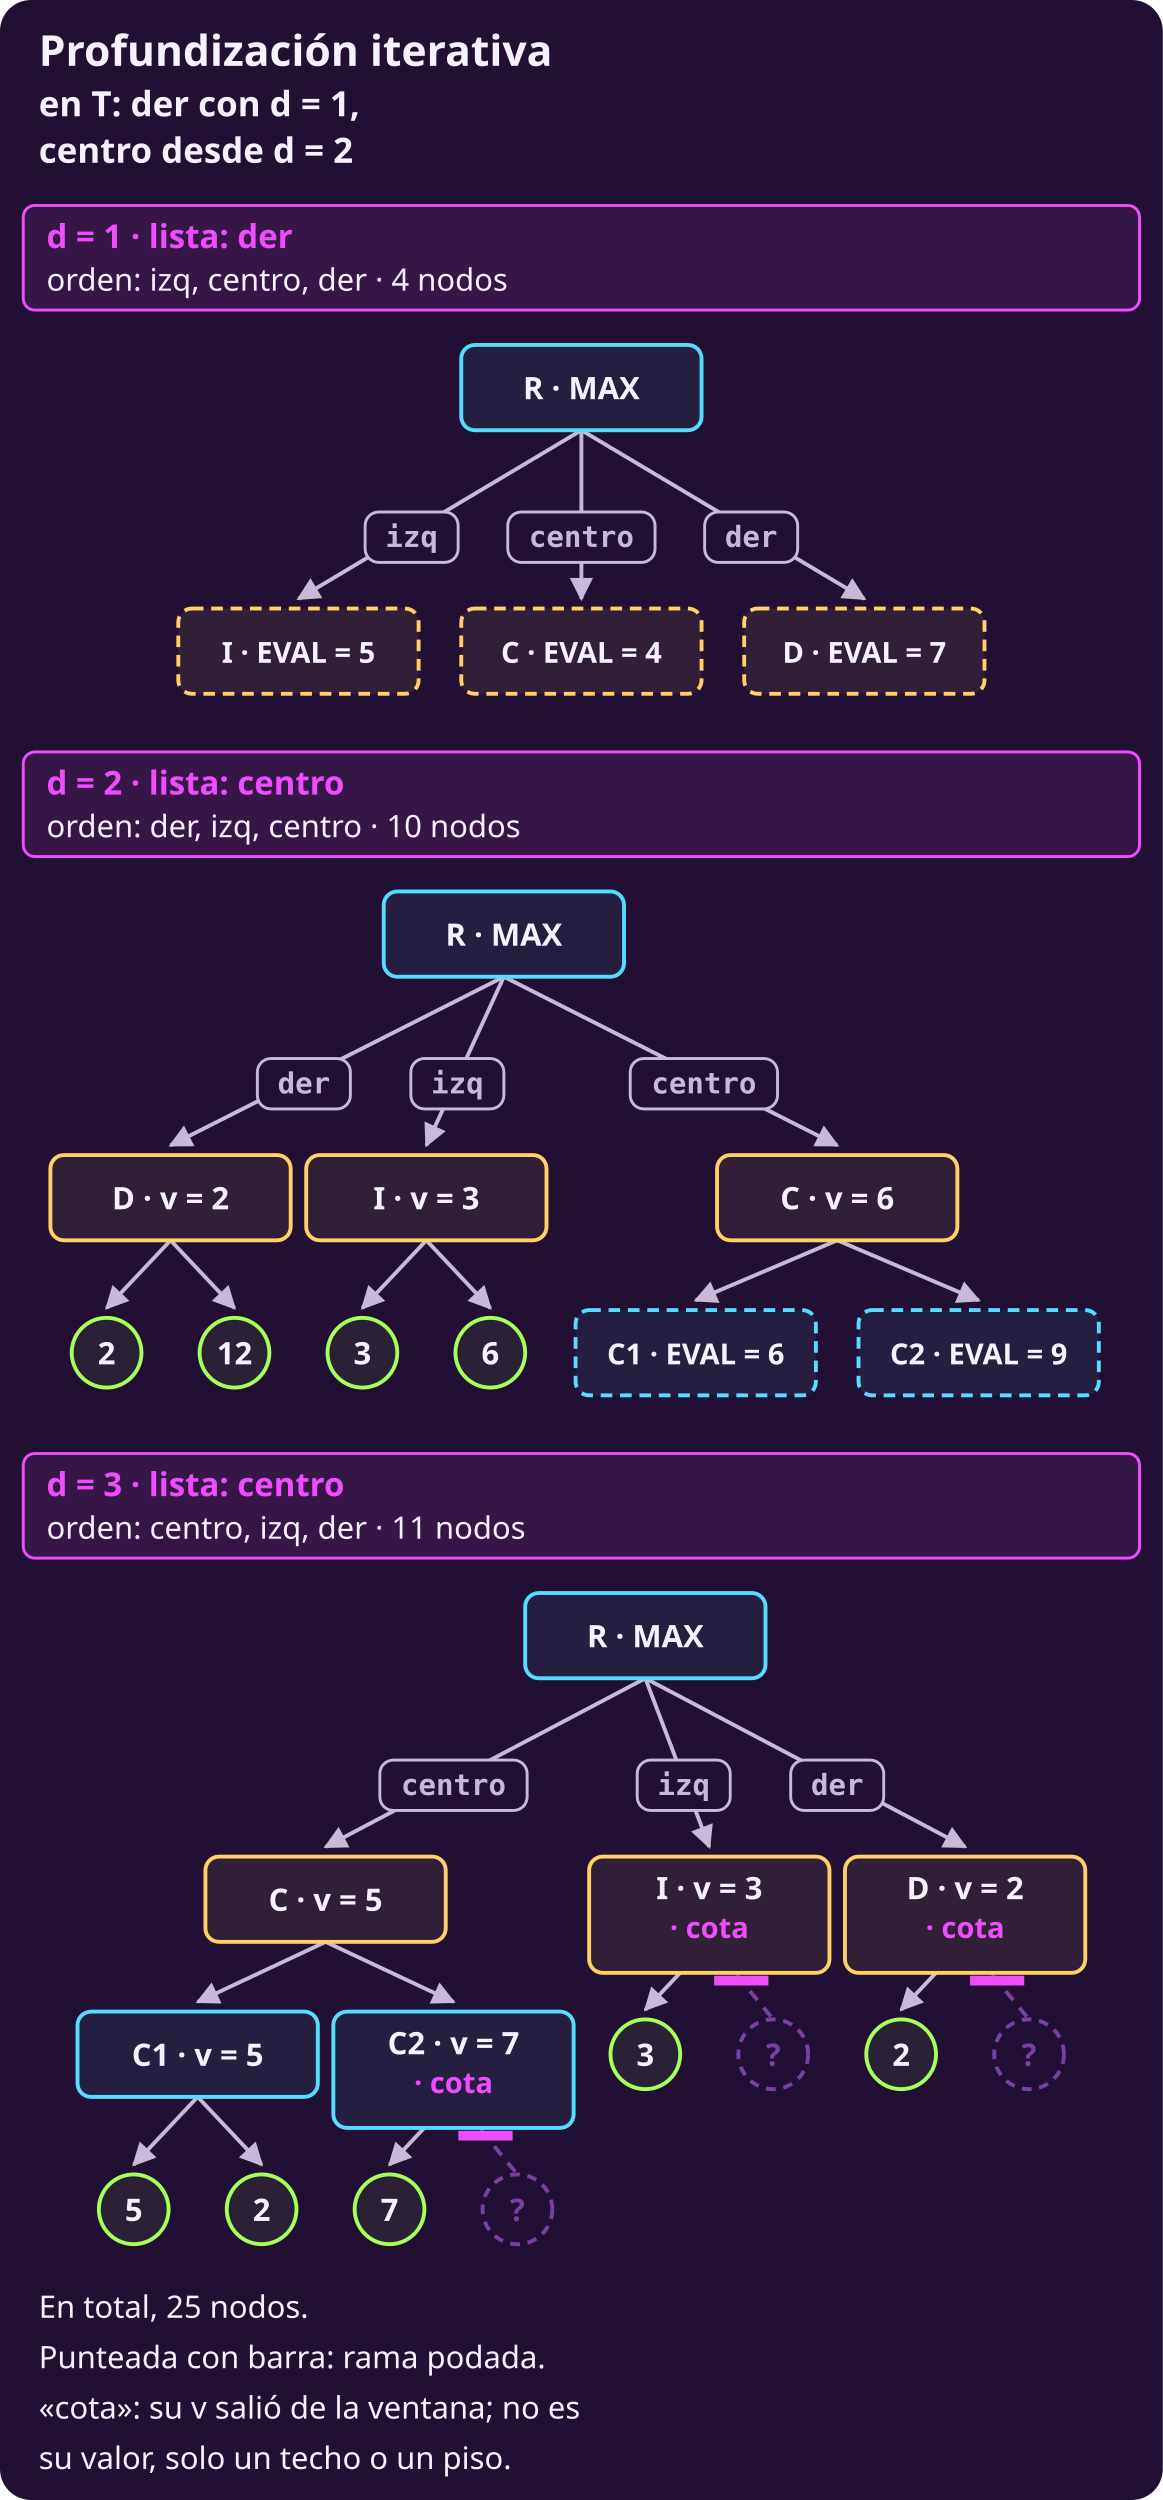
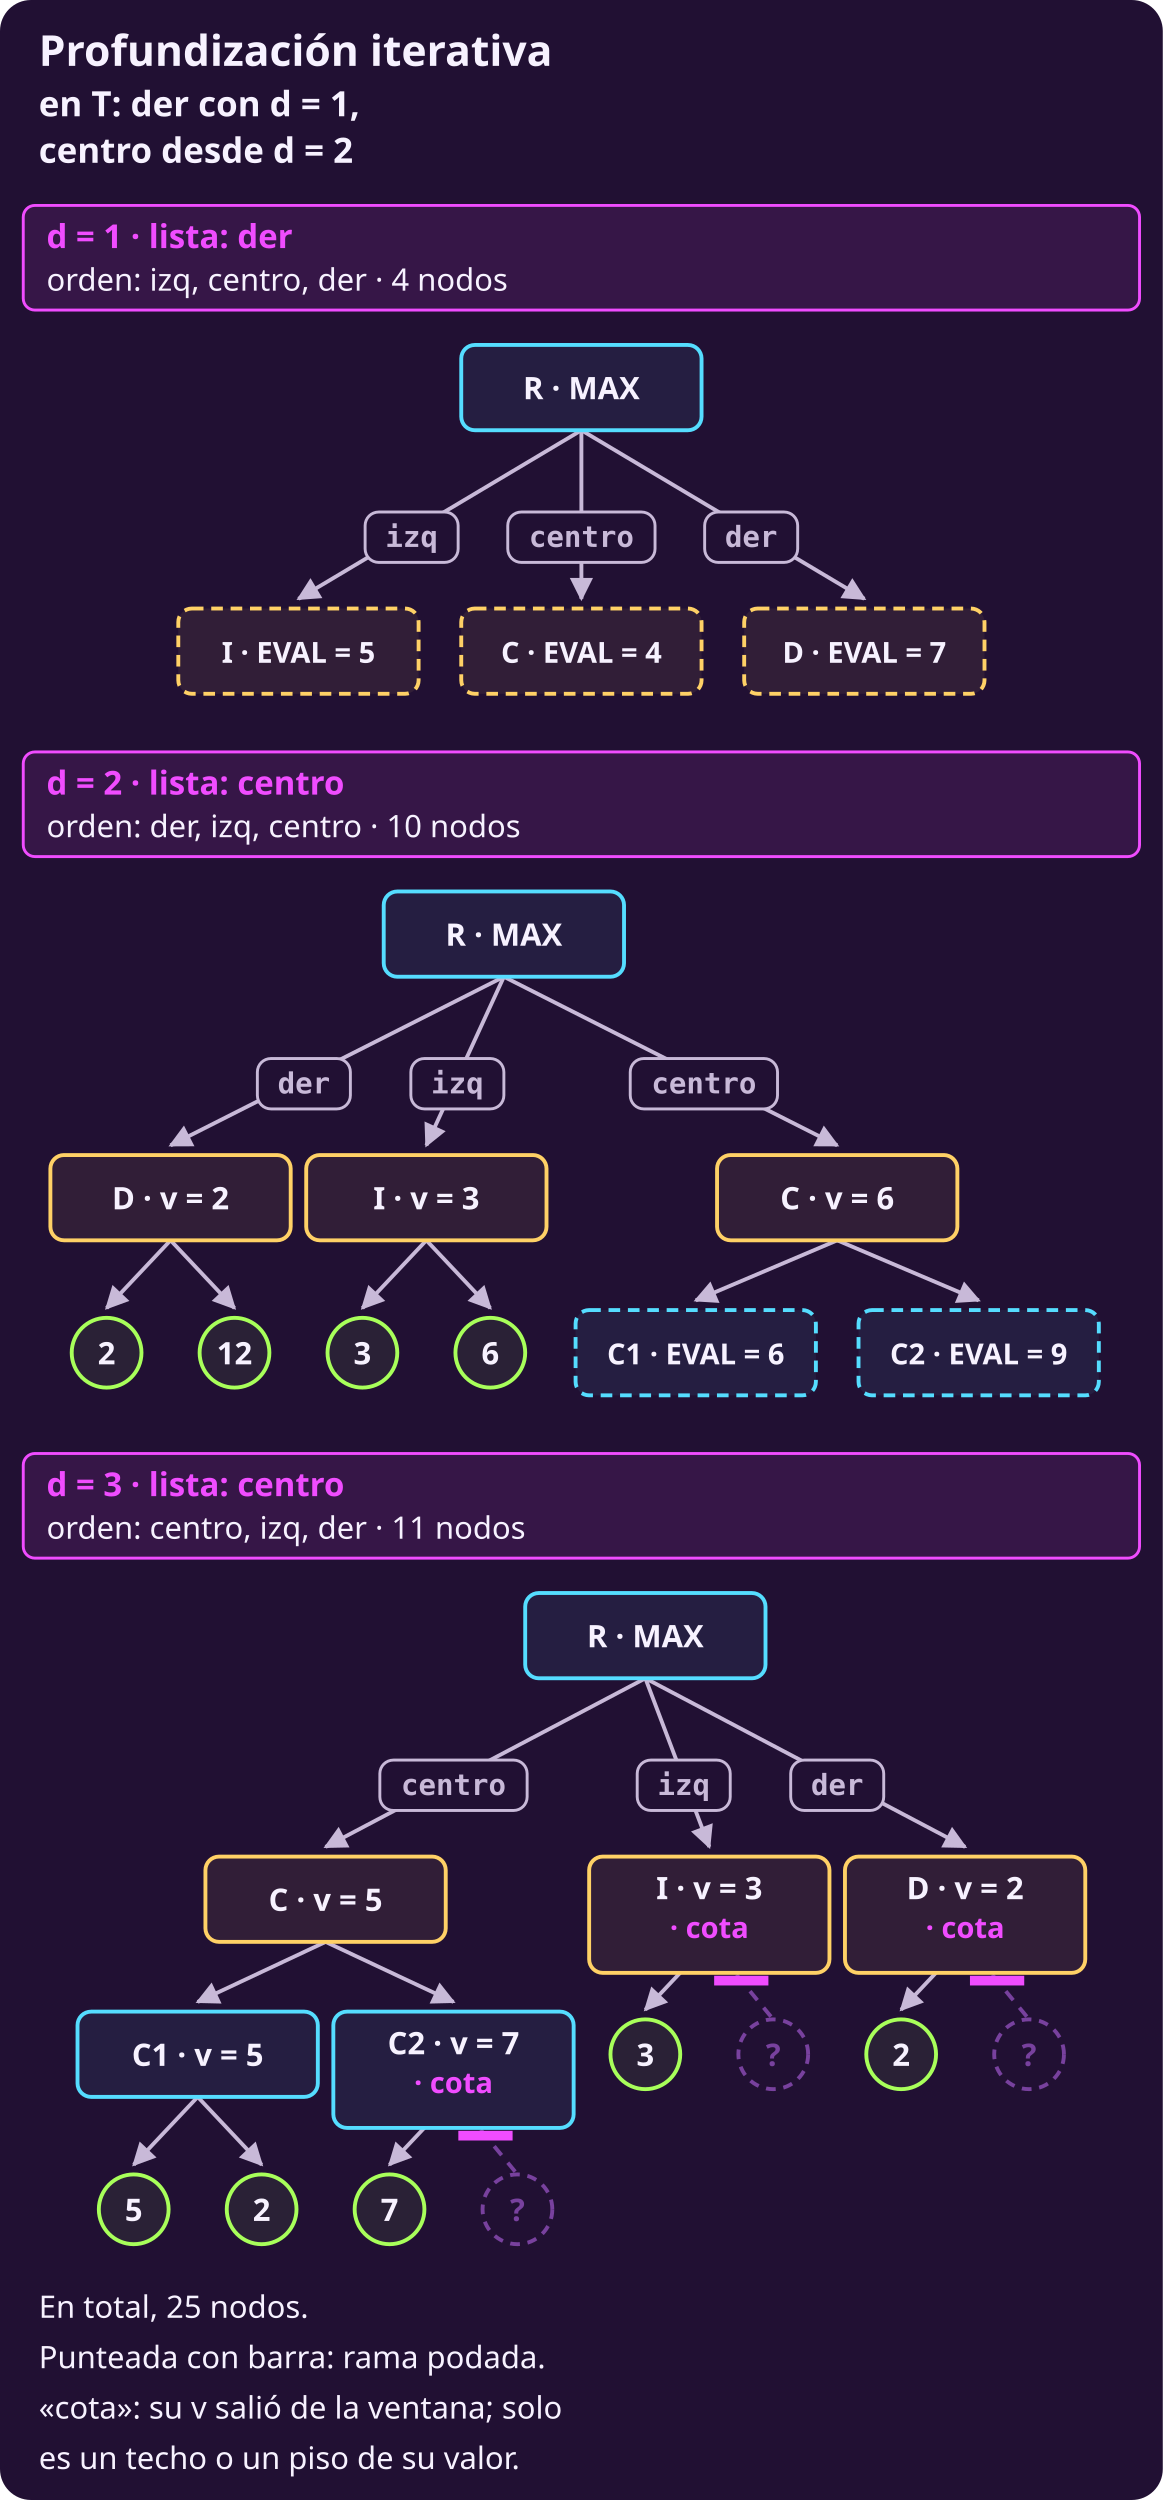
<svg xmlns="http://www.w3.org/2000/svg" width="600" height="1290" viewBox="0 0 600 1290" role="img" aria-label="Tres búsquedas de alfa-beta con corte sobre el árbol T, una debajo de otra, cada una con la jugada que dejó lista la anterior primero en la raíz. d = 1: la raíz mira izq, centro, der; 4 nodos; ningún corte; deja lista der (7). d = 2: la raíz mira der, izq, centro; 10 nodos; ningún corte; deja lista centro (6). d = 3: la raíz mira centro, izq, der; 11 nodos; corte beta en C2, corte alfa en I, corte alfa en D; I, C2, D devuelven una cota, no su valor; deja lista centro (5). En total, 25 nodos.">
  <rect x="0" y="0" width="600" height="1290" rx="16" fill="#211033" />
  <defs>
    <marker id="p" viewBox="0 0 10 10" refX="9" refY="5" markerWidth="6" markerHeight="6" orient="auto-start-reverse">
      <path d="M 0 0 L 10 5 L 0 10 z" fill="#f04cff" />
    </marker>
    <marker id="s" viewBox="0 0 10 10" refX="9" refY="5" markerWidth="6" markerHeight="6" orient="auto-start-reverse">
      <path d="M 0 0 L 10 5 L 0 10 z" fill="#c8b9d8" />
    </marker>
  </defs>
  <text x="20" y="34" fill="#f7f2ff" font-family="system-ui, sans-serif" font-size="22" font-weight="700" text-anchor="start">Profundización iterativa</text>
  <text x="20" y="60" fill="#f7f2ff" font-family="system-ui, sans-serif" font-size="18" font-weight="700" text-anchor="start">en T: der con d = 1,</text>
  <text x="20" y="84" fill="#f7f2ff" font-family="system-ui, sans-serif" font-size="18" font-weight="700" text-anchor="start">centro desde d = 2</text>
  <rect x="12" y="106" width="576" height="54" rx="6" fill="#361647" stroke="#f04cff" stroke-width="1.5" />
  <text x="24" y="128" fill="#f04cff" font-family="system-ui, sans-serif" font-size="17" font-weight="700" text-anchor="start">d = 1 · lista: der</text>
  <text x="24" y="150" fill="#f7f2ff" font-family="system-ui, sans-serif" font-size="16" font-weight="normal" text-anchor="start">orden: izq, centro, der · 4 nodos</text>
  <line x1="300.0" y1="222.0" x2="154.0" y2="309.0" stroke="#c8b9d8" stroke-width="2" marker-end="url(#s)" />
  <rect x="188.4" y="264.2" width="48" height="26" rx="7" fill="#211033" stroke="#c8b9d8" stroke-width="1.5" />
  <text x="212.4" y="282.2" fill="#c8b9d8" font-family="ui-monospace, SFMono-Regular, Menlo, monospace" font-size="15" font-weight="700" text-anchor="middle">izq</text>
  <line x1="300.0" y1="222.0" x2="300.0" y2="309.0" stroke="#c8b9d8" stroke-width="2" marker-end="url(#s)" />
  <rect x="262.0" y="264.2" width="76" height="26" rx="7" fill="#211033" stroke="#c8b9d8" stroke-width="1.5" />
  <text x="300.0" y="282.2" fill="#c8b9d8" font-family="ui-monospace, SFMono-Regular, Menlo, monospace" font-size="15" font-weight="700" text-anchor="middle">centro</text>
  <line x1="300.0" y1="222.0" x2="446.0" y2="309.0" stroke="#c8b9d8" stroke-width="2" marker-end="url(#s)" />
  <rect x="363.6" y="264.2" width="48" height="26" rx="7" fill="#211033" stroke="#c8b9d8" stroke-width="1.5" />
  <text x="387.6" y="282.2" fill="#c8b9d8" font-family="ui-monospace, SFMono-Regular, Menlo, monospace" font-size="15" font-weight="700" text-anchor="middle">der</text>
  <rect x="92.0" y="314.0" width="124" height="44" rx="7" fill="#311e37" stroke="#ffd166" stroke-width="2" stroke-dasharray="6 4" />
  <text x="154.0" y="342" fill="#f7f2ff" font-family="system-ui, sans-serif" font-size="15" font-weight="700" text-anchor="middle">I · EVAL = 5</text>
  <rect x="238.0" y="314.0" width="124" height="44" rx="7" fill="#311e37" stroke="#ffd166" stroke-width="2" stroke-dasharray="6 4" />
  <text x="300.0" y="342" fill="#f7f2ff" font-family="system-ui, sans-serif" font-size="15" font-weight="700" text-anchor="middle">C · EVAL = 4</text>
  <rect x="384.0" y="314.0" width="124" height="44" rx="7" fill="#311e37" stroke="#ffd166" stroke-width="2" stroke-dasharray="6 4" />
  <text x="446.0" y="342" fill="#f7f2ff" font-family="system-ui, sans-serif" font-size="15" font-weight="700" text-anchor="middle">D · EVAL = 7</text>
  <rect x="238.0" y="178.0" width="124" height="44" rx="7" fill="#251e41" stroke="#55ddff" stroke-width="2" />
  <text x="300.0" y="206" fill="#f7f2ff" font-family="system-ui, sans-serif" font-size="16" font-weight="700" text-anchor="middle">R · MAX</text>
  <rect x="12" y="388" width="576" height="54" rx="6" fill="#361647" stroke="#f04cff" stroke-width="1.5" />
  <text x="24" y="410" fill="#f04cff" font-family="system-ui, sans-serif" font-size="17" font-weight="700" text-anchor="start">d = 2 · lista: centro</text>
  <text x="24" y="432" fill="#f7f2ff" font-family="system-ui, sans-serif" font-size="16" font-weight="normal" text-anchor="start">orden: der, izq, centro · 10 nodos</text>
  <line x1="88.0" y1="640.0" x2="55.0" y2="675" stroke="#c8b9d8" stroke-width="2" marker-end="url(#s)" />
  <line x1="88.0" y1="640.0" x2="121.0" y2="675" stroke="#c8b9d8" stroke-width="2" marker-end="url(#s)" />
  <line x1="220.0" y1="640.0" x2="187.0" y2="675" stroke="#c8b9d8" stroke-width="2" marker-end="url(#s)" />
  <line x1="220.0" y1="640.0" x2="253.0" y2="675" stroke="#c8b9d8" stroke-width="2" marker-end="url(#s)" />
  <line x1="432.0" y1="640.0" x2="359.0" y2="671.0" stroke="#c8b9d8" stroke-width="2" marker-end="url(#s)" />
  <line x1="432.0" y1="640.0" x2="505.0" y2="671.0" stroke="#c8b9d8" stroke-width="2" marker-end="url(#s)" />
  <line x1="260.0" y1="504.0" x2="88.0" y2="591.0" stroke="#c8b9d8" stroke-width="2" marker-end="url(#s)" />
  <rect x="132.8" y="546.2" width="48" height="26" rx="7" fill="#211033" stroke="#c8b9d8" stroke-width="1.5" />
  <text x="156.8" y="564.2" fill="#c8b9d8" font-family="ui-monospace, SFMono-Regular, Menlo, monospace" font-size="15" font-weight="700" text-anchor="middle">der</text>
  <line x1="260.0" y1="504.0" x2="220.0" y2="591.0" stroke="#c8b9d8" stroke-width="2" marker-end="url(#s)" />
  <rect x="212.0" y="546.2" width="48" height="26" rx="7" fill="#211033" stroke="#c8b9d8" stroke-width="1.5" />
  <text x="236.0" y="564.2" fill="#c8b9d8" font-family="ui-monospace, SFMono-Regular, Menlo, monospace" font-size="15" font-weight="700" text-anchor="middle">izq</text>
  <line x1="260.0" y1="504.0" x2="432.0" y2="591.0" stroke="#c8b9d8" stroke-width="2" marker-end="url(#s)" />
  <rect x="325.2" y="546.2" width="76" height="26" rx="7" fill="#211033" stroke="#c8b9d8" stroke-width="1.5" />
  <text x="363.2" y="564.2" fill="#c8b9d8" font-family="ui-monospace, SFMono-Regular, Menlo, monospace" font-size="15" font-weight="700" text-anchor="middle">centro</text>
  <circle cx="55.0" cy="698" r="18" fill="#2a2136" stroke="#a8ff5a" stroke-width="2" />
  <text x="55.0" y="704" fill="#f7f2ff" font-family="system-ui, sans-serif" font-size="16" font-weight="700" text-anchor="middle">2</text>
  <circle cx="121.0" cy="698" r="18" fill="#2a2136" stroke="#a8ff5a" stroke-width="2" />
  <text x="121.0" y="704" fill="#f7f2ff" font-family="system-ui, sans-serif" font-size="16" font-weight="700" text-anchor="middle">12</text>
  <circle cx="187.0" cy="698" r="18" fill="#2a2136" stroke="#a8ff5a" stroke-width="2" />
  <text x="187.0" y="704" fill="#f7f2ff" font-family="system-ui, sans-serif" font-size="16" font-weight="700" text-anchor="middle">3</text>
  <circle cx="253.0" cy="698" r="18" fill="#2a2136" stroke="#a8ff5a" stroke-width="2" />
  <text x="253.0" y="704" fill="#f7f2ff" font-family="system-ui, sans-serif" font-size="16" font-weight="700" text-anchor="middle">6</text>
  <rect x="297.0" y="676.0" width="124" height="44" rx="7" fill="#251e41" stroke="#55ddff" stroke-width="2" stroke-dasharray="6 4" />
  <text x="359.0" y="704" fill="#f7f2ff" font-family="system-ui, sans-serif" font-size="15" font-weight="700" text-anchor="middle">C1 · EVAL = 6</text>
  <rect x="443.0" y="676.0" width="124" height="44" rx="7" fill="#251e41" stroke="#55ddff" stroke-width="2" stroke-dasharray="6 4" />
  <text x="505.0" y="704" fill="#f7f2ff" font-family="system-ui, sans-serif" font-size="15" font-weight="700" text-anchor="middle">C2 · EVAL = 9</text>
  <rect x="26.0" y="596.0" width="124" height="44" rx="7" fill="#311e37" stroke="#ffd166" stroke-width="2" />
  <text x="88.0" y="624" fill="#f7f2ff" font-family="system-ui, sans-serif" font-size="16" font-weight="700" text-anchor="middle">D · v = 2</text>
  <rect x="158.0" y="596.0" width="124" height="44" rx="7" fill="#311e37" stroke="#ffd166" stroke-width="2" />
  <text x="220.0" y="624" fill="#f7f2ff" font-family="system-ui, sans-serif" font-size="16" font-weight="700" text-anchor="middle">I · v = 3</text>
  <rect x="370.0" y="596.0" width="124" height="44" rx="7" fill="#311e37" stroke="#ffd166" stroke-width="2" />
  <text x="432.0" y="624" fill="#f7f2ff" font-family="system-ui, sans-serif" font-size="16" font-weight="700" text-anchor="middle">C · v = 6</text>
  <rect x="198.0" y="460.0" width="124" height="44" rx="7" fill="#251e41" stroke="#55ddff" stroke-width="2" />
  <text x="260.0" y="488" fill="#f7f2ff" font-family="system-ui, sans-serif" font-size="16" font-weight="700" text-anchor="middle">R · MAX</text>
  <rect x="12" y="750" width="576" height="54" rx="6" fill="#361647" stroke="#f04cff" stroke-width="1.5" />
  <text x="24" y="772" fill="#f04cff" font-family="system-ui, sans-serif" font-size="17" font-weight="700" text-anchor="start">d = 3 · lista: centro</text>
  <text x="24" y="794" fill="#f7f2ff" font-family="system-ui, sans-serif" font-size="16" font-weight="normal" text-anchor="start">orden: centro, izq, der · 11 nodos</text>
  <line x1="102.0" y1="1082.0" x2="69.0" y2="1117" stroke="#c8b9d8" stroke-width="2" marker-end="url(#s)" />
  <line x1="102.0" y1="1082.0" x2="135.0" y2="1117" stroke="#c8b9d8" stroke-width="2" marker-end="url(#s)" />
  <line x1="234.0" y1="1082.0" x2="201.0" y2="1117" stroke="#c8b9d8" stroke-width="2" marker-end="url(#s)" />
  <line x1="234.0" y1="1082.0" x2="267.0" y2="1122" stroke="#78419e" stroke-width="2" stroke-dasharray="6 5" />
  <line x1="236.5" y1="1102.0" x2="264.5" y2="1102.0" stroke="#f04cff" stroke-width="5" />
  <line x1="366.0" y1="1002.0" x2="333.0" y2="1037" stroke="#c8b9d8" stroke-width="2" marker-end="url(#s)" />
  <line x1="366.0" y1="1002.0" x2="399.0" y2="1042" stroke="#78419e" stroke-width="2" stroke-dasharray="6 5" />
  <line x1="368.5" y1="1022.0" x2="396.5" y2="1022.0" stroke="#f04cff" stroke-width="5" />
  <line x1="498.0" y1="1002.0" x2="465.0" y2="1037" stroke="#c8b9d8" stroke-width="2" marker-end="url(#s)" />
  <line x1="498.0" y1="1002.0" x2="531.0" y2="1042" stroke="#78419e" stroke-width="2" stroke-dasharray="6 5" />
  <line x1="500.5" y1="1022.0" x2="528.5" y2="1022.0" stroke="#f04cff" stroke-width="5" />
  <line x1="168.0" y1="1002.0" x2="102.0" y2="1033.0" stroke="#c8b9d8" stroke-width="2" marker-end="url(#s)" />
  <line x1="168.0" y1="1002.0" x2="234.0" y2="1033.0" stroke="#c8b9d8" stroke-width="2" marker-end="url(#s)" />
  <line x1="333.0" y1="866.0" x2="168.0" y2="953.0" stroke="#c8b9d8" stroke-width="2" marker-end="url(#s)" />
  <rect x="196.0" y="908.2" width="76" height="26" rx="7" fill="#211033" stroke="#c8b9d8" stroke-width="1.5" />
  <text x="234.0" y="926.2" fill="#c8b9d8" font-family="ui-monospace, SFMono-Regular, Menlo, monospace" font-size="15" font-weight="700" text-anchor="middle">centro</text>
  <line x1="333.0" y1="866.0" x2="366.0" y2="953.0" stroke="#c8b9d8" stroke-width="2" marker-end="url(#s)" />
  <rect x="328.8" y="908.2" width="48" height="26" rx="7" fill="#211033" stroke="#c8b9d8" stroke-width="1.5" />
  <text x="352.8" y="926.2" fill="#c8b9d8" font-family="ui-monospace, SFMono-Regular, Menlo, monospace" font-size="15" font-weight="700" text-anchor="middle">izq</text>
  <line x1="333.0" y1="866.0" x2="498.0" y2="953.0" stroke="#c8b9d8" stroke-width="2" marker-end="url(#s)" />
  <rect x="408.0" y="908.2" width="48" height="26" rx="7" fill="#211033" stroke="#c8b9d8" stroke-width="1.5" />
  <text x="432.0" y="926.2" fill="#c8b9d8" font-family="ui-monospace, SFMono-Regular, Menlo, monospace" font-size="15" font-weight="700" text-anchor="middle">der</text>
  <circle cx="69.0" cy="1140" r="18" fill="#2a2136" stroke="#a8ff5a" stroke-width="2" />
  <text x="69.0" y="1146" fill="#f7f2ff" font-family="system-ui, sans-serif" font-size="16" font-weight="700" text-anchor="middle">5</text>
  <circle cx="135.0" cy="1140" r="18" fill="#2a2136" stroke="#a8ff5a" stroke-width="2" />
  <text x="135.0" y="1146" fill="#f7f2ff" font-family="system-ui, sans-serif" font-size="16" font-weight="700" text-anchor="middle">2</text>
  <circle cx="201.0" cy="1140" r="18" fill="#2a2136" stroke="#a8ff5a" stroke-width="2" />
  <text x="201.0" y="1146" fill="#f7f2ff" font-family="system-ui, sans-serif" font-size="16" font-weight="700" text-anchor="middle">7</text>
  <circle cx="267.0" cy="1140" r="18" fill="#211033" stroke="#78419e" stroke-width="2" stroke-dasharray="5 4" />
  <text x="267.0" y="1146" fill="#78419e" font-family="system-ui, sans-serif" font-size="16" font-weight="700" text-anchor="middle">?</text>
  <circle cx="333.0" cy="1060" r="18" fill="#2a2136" stroke="#a8ff5a" stroke-width="2" />
  <text x="333.0" y="1066" fill="#f7f2ff" font-family="system-ui, sans-serif" font-size="16" font-weight="700" text-anchor="middle">3</text>
  <circle cx="399.0" cy="1060" r="18" fill="#211033" stroke="#78419e" stroke-width="2" stroke-dasharray="5 4" />
  <text x="399.0" y="1066" fill="#78419e" font-family="system-ui, sans-serif" font-size="16" font-weight="700" text-anchor="middle">?</text>
  <circle cx="465.0" cy="1060" r="18" fill="#2a2136" stroke="#a8ff5a" stroke-width="2" />
  <text x="465.0" y="1066" fill="#f7f2ff" font-family="system-ui, sans-serif" font-size="16" font-weight="700" text-anchor="middle">2</text>
  <circle cx="531.0" cy="1060" r="18" fill="#211033" stroke="#78419e" stroke-width="2" stroke-dasharray="5 4" />
  <text x="531.0" y="1066" fill="#78419e" font-family="system-ui, sans-serif" font-size="16" font-weight="700" text-anchor="middle">?</text>
  <rect x="40.0" y="1038.0" width="124" height="44" rx="7" fill="#251e41" stroke="#55ddff" stroke-width="2" />
  <text x="102.0" y="1066" fill="#f7f2ff" font-family="system-ui, sans-serif" font-size="16" font-weight="700" text-anchor="middle">C1 · v = 5</text>
  <rect x="172.0" y="1038.0" width="124" height="60" rx="7" fill="#251e41" stroke="#55ddff" stroke-width="2" />
  <text x="234.0" y="1060" fill="#f7f2ff" font-family="system-ui, sans-serif" font-size="16" font-weight="700" text-anchor="middle">C2 · v = 7</text>
  <text x="234.0" y="1080" fill="#f04cff" font-family="system-ui, sans-serif" font-size="15" font-weight="700" text-anchor="middle">· cota</text>
  <rect x="106.0" y="958.0" width="124" height="44" rx="7" fill="#311e37" stroke="#ffd166" stroke-width="2" />
  <text x="168.0" y="986" fill="#f7f2ff" font-family="system-ui, sans-serif" font-size="16" font-weight="700" text-anchor="middle">C · v = 5</text>
  <rect x="304.0" y="958.0" width="124" height="60" rx="7" fill="#311e37" stroke="#ffd166" stroke-width="2" />
  <text x="366.0" y="980" fill="#f7f2ff" font-family="system-ui, sans-serif" font-size="16" font-weight="700" text-anchor="middle">I · v = 3</text>
  <text x="366.0" y="1000" fill="#f04cff" font-family="system-ui, sans-serif" font-size="15" font-weight="700" text-anchor="middle">· cota</text>
  <rect x="436.0" y="958.0" width="124" height="60" rx="7" fill="#311e37" stroke="#ffd166" stroke-width="2" />
  <text x="498.0" y="980" fill="#f7f2ff" font-family="system-ui, sans-serif" font-size="16" font-weight="700" text-anchor="middle">D · v = 2</text>
  <text x="498.0" y="1000" fill="#f04cff" font-family="system-ui, sans-serif" font-size="15" font-weight="700" text-anchor="middle">· cota</text>
  <rect x="271.0" y="822.0" width="124" height="44" rx="7" fill="#251e41" stroke="#55ddff" stroke-width="2" />
  <text x="333.0" y="850" fill="#f7f2ff" font-family="system-ui, sans-serif" font-size="16" font-weight="700" text-anchor="middle">R · MAX</text>
  <text x="20" y="1196" fill="#f7f2ff" font-family="system-ui, sans-serif" font-size="16" font-weight="normal" text-anchor="start">En total, 25 nodos.</text>
  <text x="20" y="1222" fill="#f7f2ff" font-family="system-ui, sans-serif" font-size="16" font-weight="normal" text-anchor="start">Punteada con barra: rama podada.</text>
-   <text x="20" y="1248" fill="#f7f2ff" font-family="system-ui, sans-serif" font-size="16" font-weight="normal" text-anchor="start">«cota»: su v salió de la ventana; no es</text>
-   <text x="20" y="1274" fill="#f7f2ff" font-family="system-ui, sans-serif" font-size="16" font-weight="normal" text-anchor="start">su valor, solo un techo o un piso.</text>
+   <text x="20" y="1248" fill="#f7f2ff" font-family="system-ui, sans-serif" font-size="16" font-weight="normal" text-anchor="start">«cota»: su v salió de la ventana; solo</text>
+   <text x="20" y="1274" fill="#f7f2ff" font-family="system-ui, sans-serif" font-size="16" font-weight="normal" text-anchor="start">es un techo o un piso de su valor.</text>
</svg>
